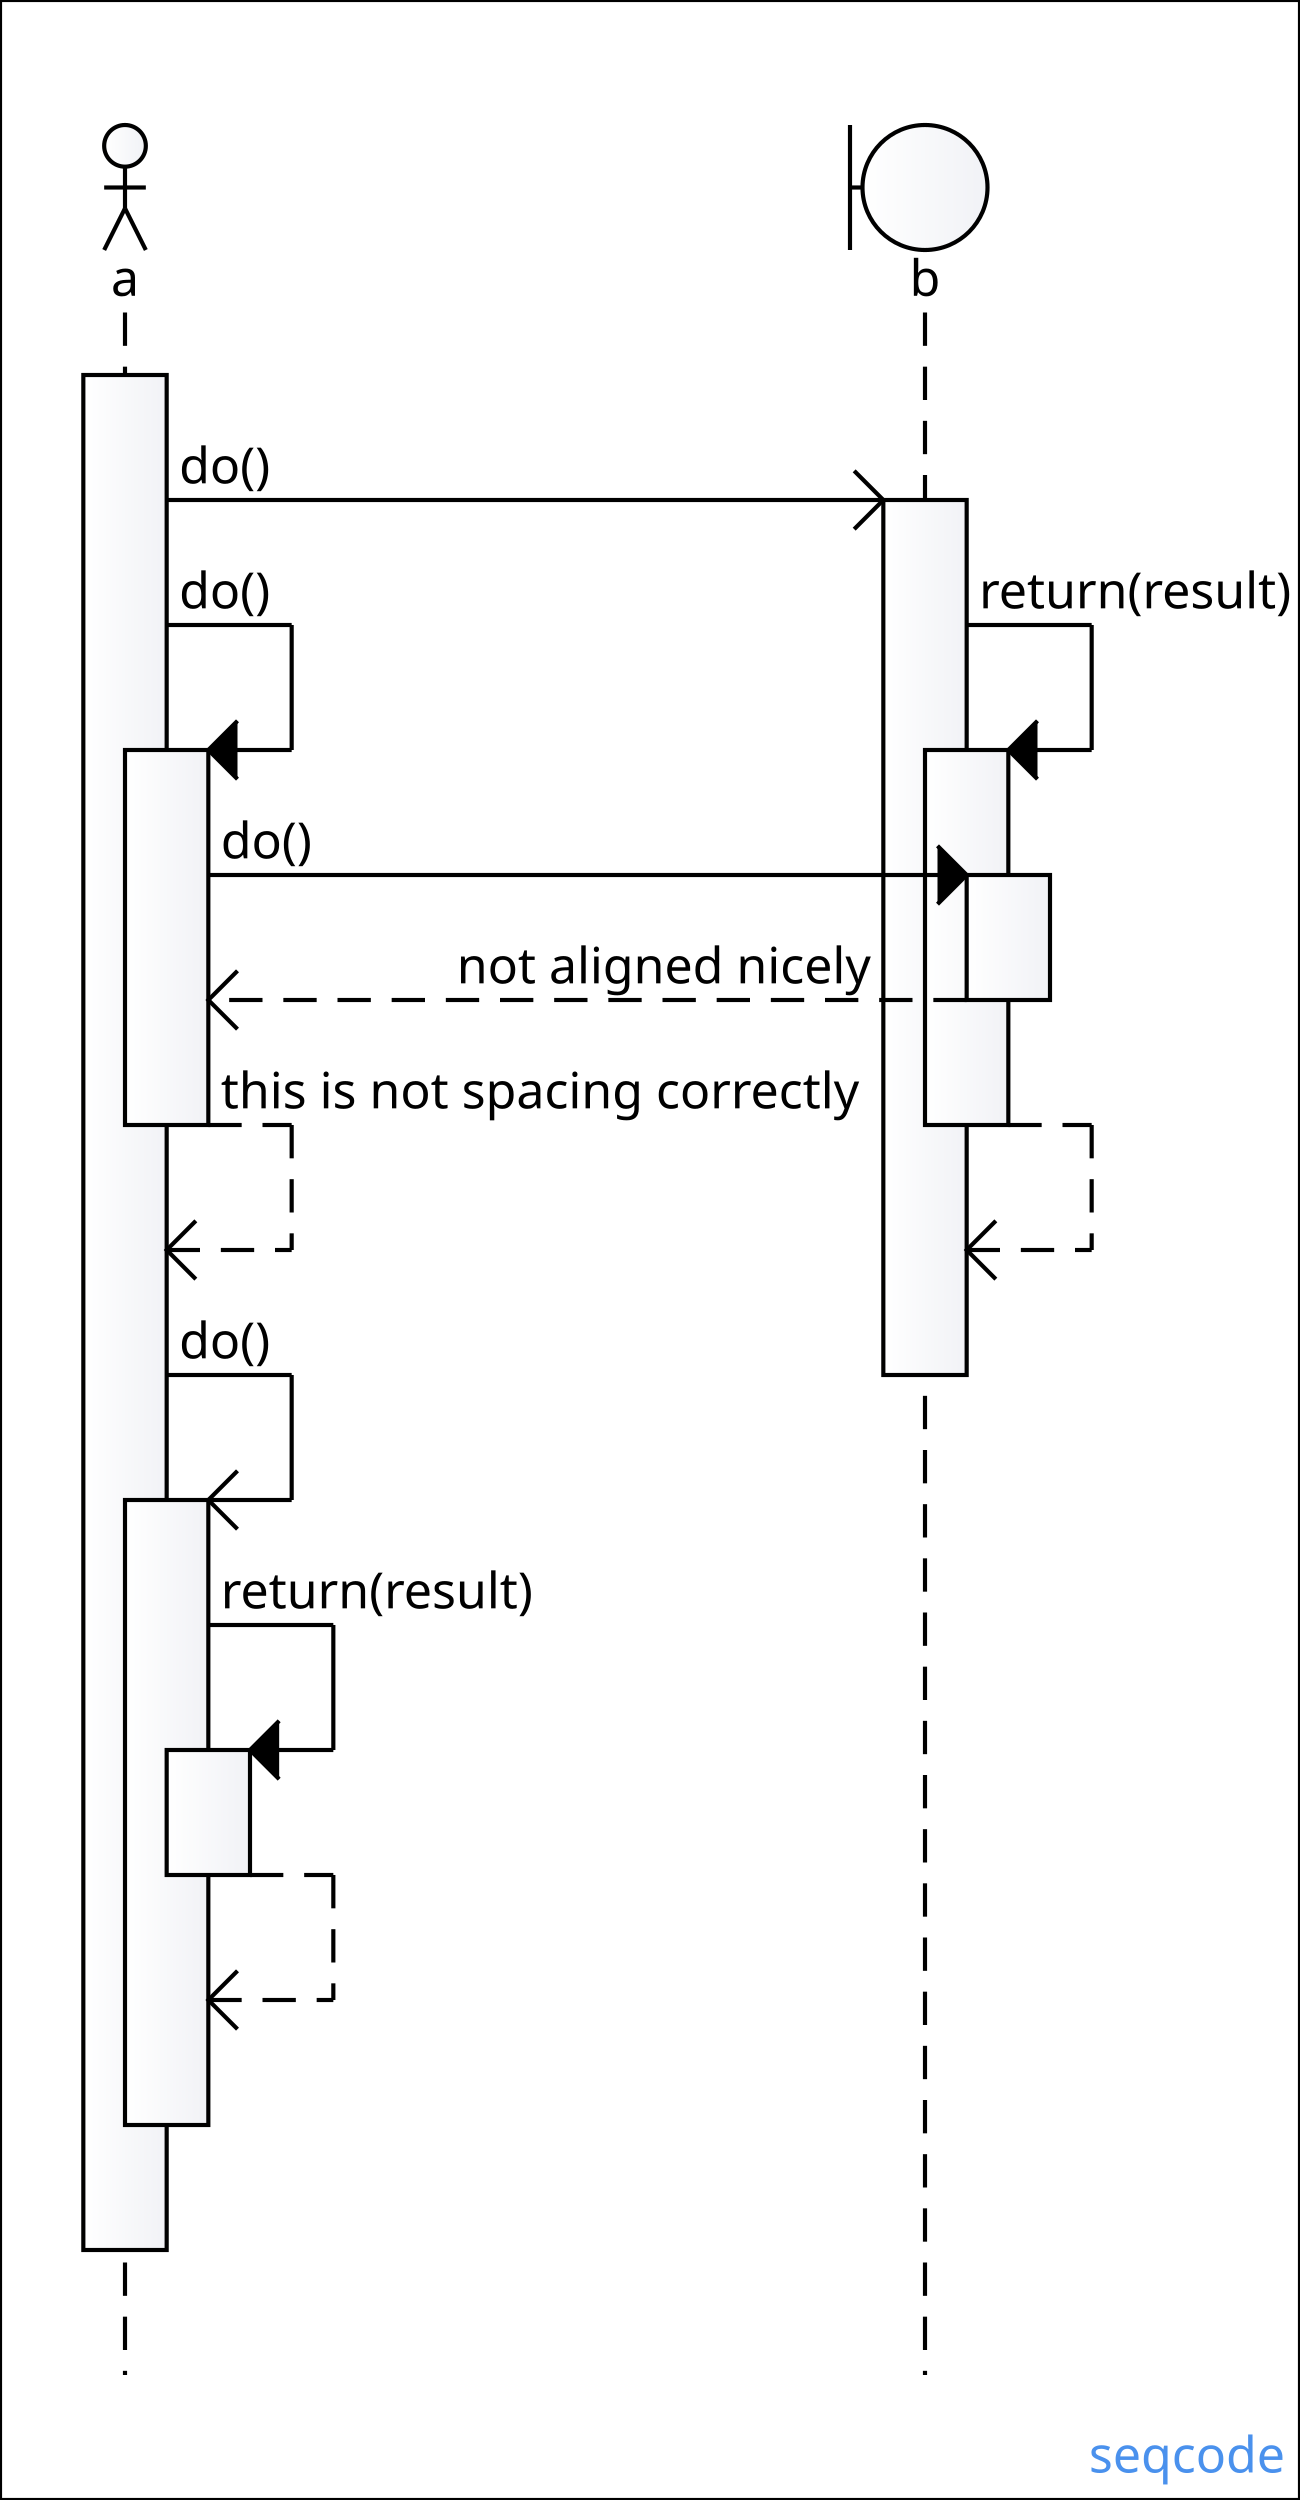
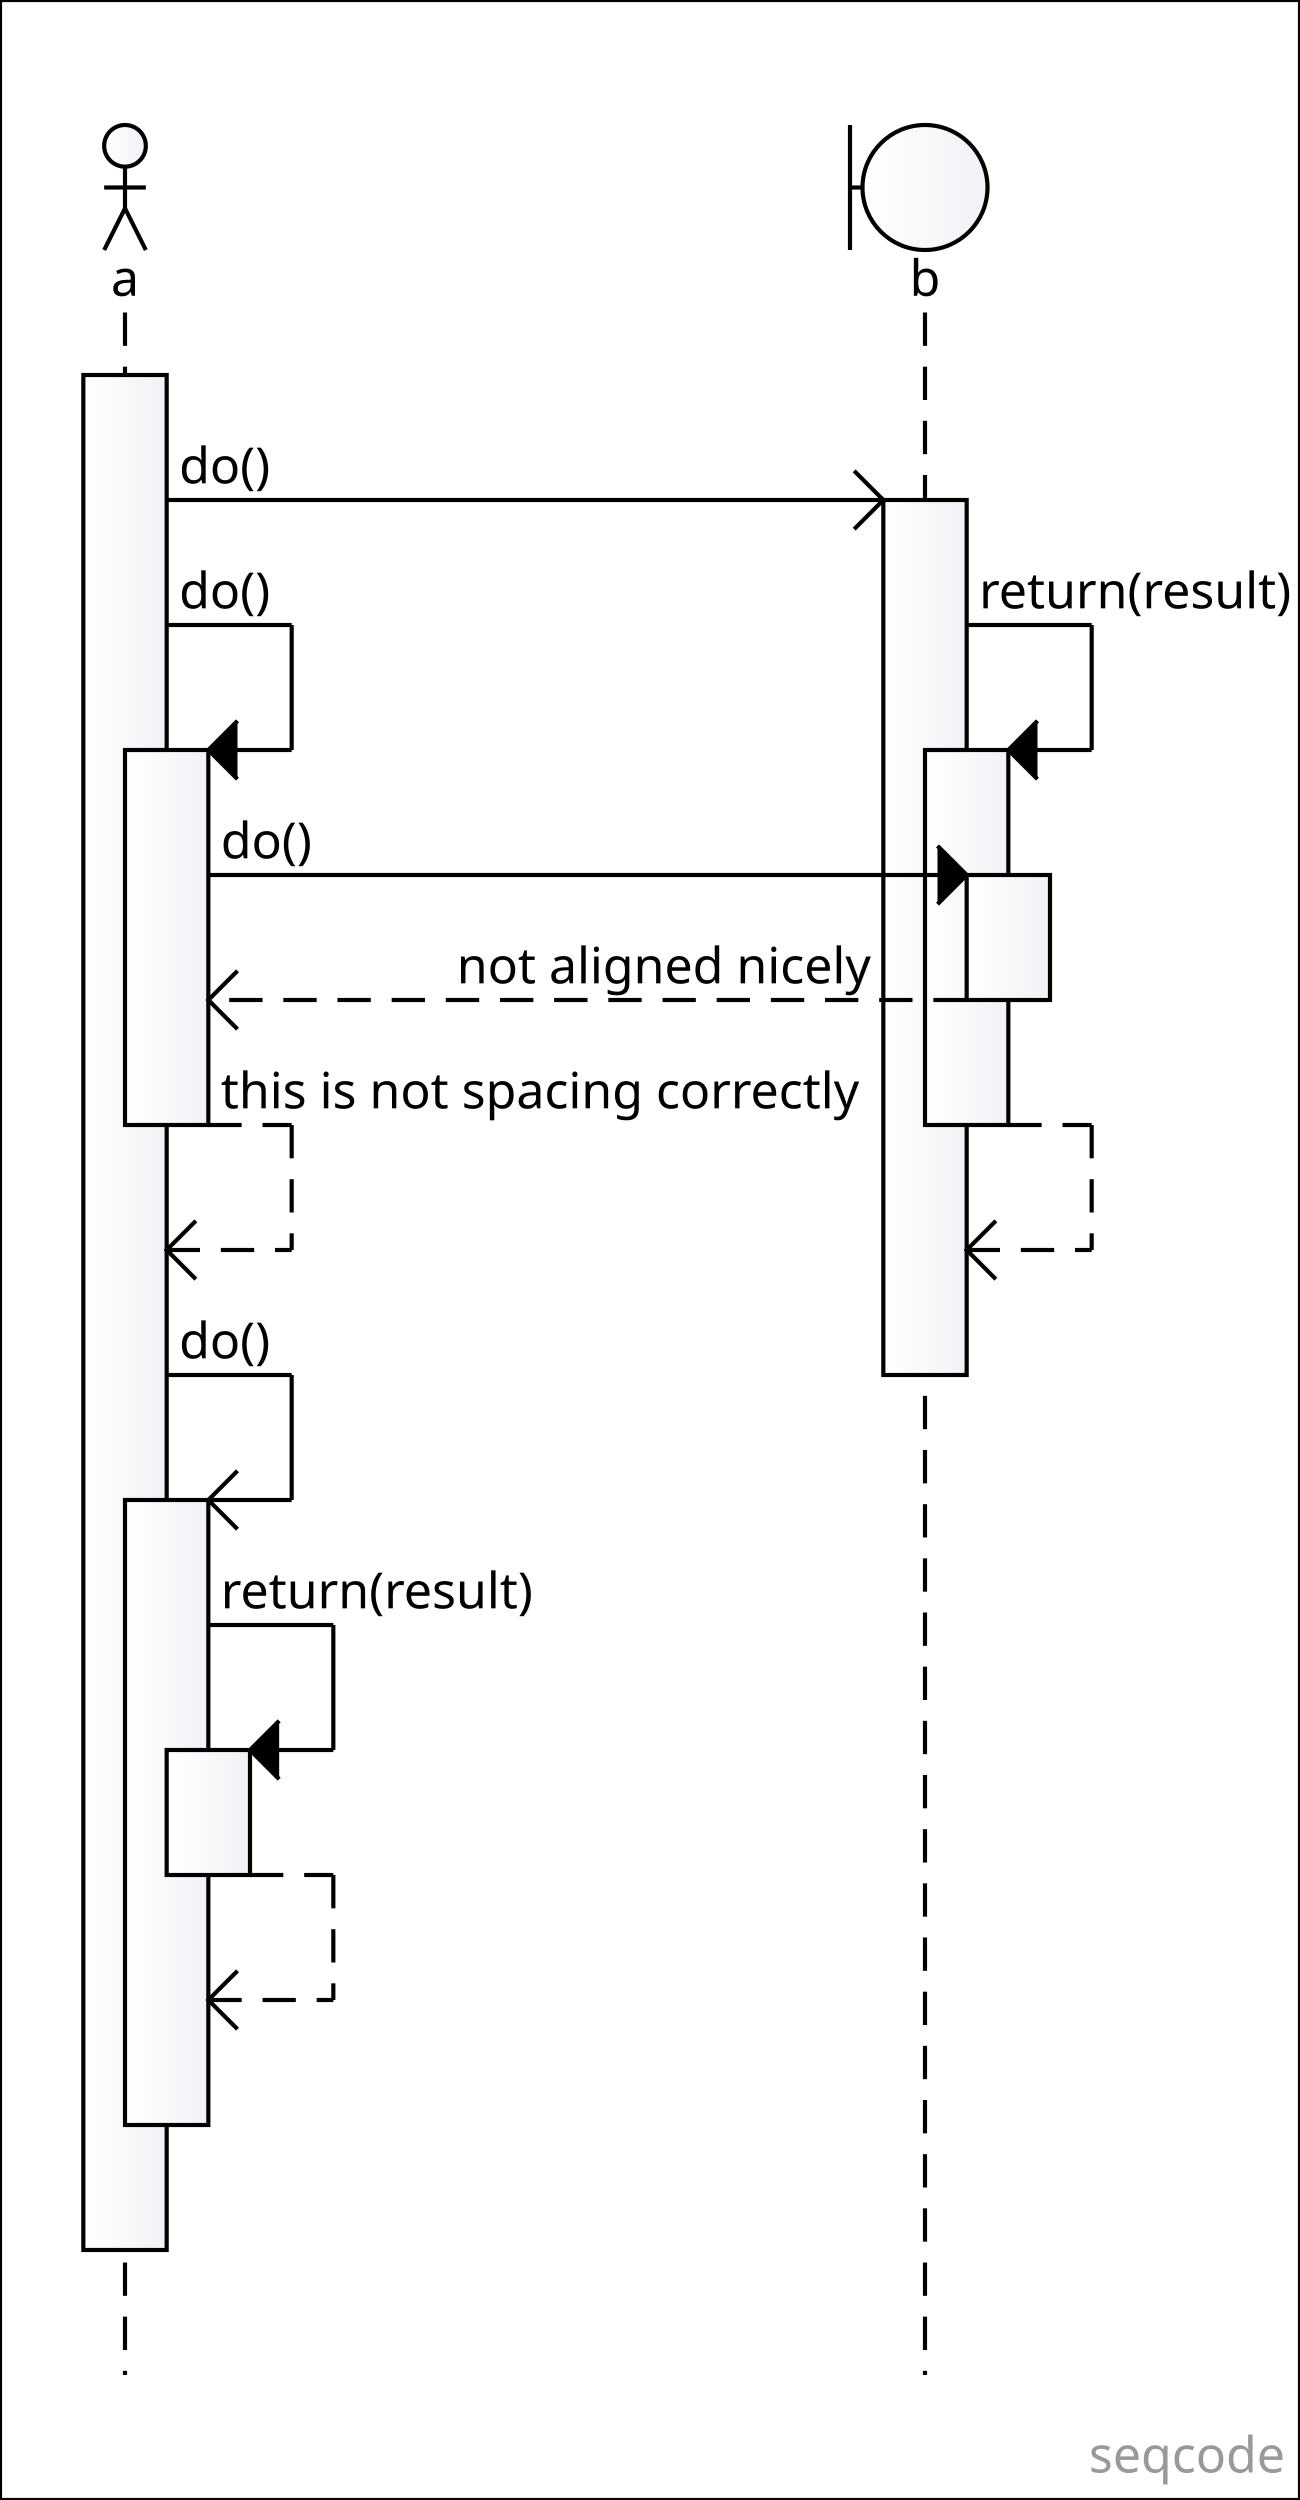
<svg xmlns="http://www.w3.org/2000/svg" version="1.1" width="312" height="600" viewBox="0 0 312 600">
  <defs>
    <linearGradient id="SvgjsLinearGradient1009">
      <stop stop-color="#ffffff" offset="0" />
      <stop stop-color="#f1f2f6" offset="1" />
    </linearGradient>
    <text id="seqcode">
a: actor
b: boundary

# send
b&gt;do() {
  # can't return when sending
  return(result)
}

# self call
a.do() {
  # call
  b.do() {
    return(not aligned nicely)
  }
  return(this is not spacing correctly)
}

# self send
a&gt;do() {
  return(result)
}
</text>
  </defs>
  <rect width="312" height="600" fill="white" stroke-width="1" stroke="black" />
  <a href="http://seqcode.app" target="_blank">
-     <text text-anchor="end" font-size="12" font-weight="100" font-family="sans-serif" fill="#4a91ed" x="308.4" y="593.4">seqcode </text>
+     <text text-anchor="end" font-size="12" font-weight="100" font-family="verdana" fill="#999999" x="308.4" y="593.4">seqcode </text>
  </a>
  <line x1="30" y1="75" x2="30" y2="570" stroke-dasharray="8 5" stroke-width="1" stroke="black" />
  <line x1="222" y1="75" x2="222" y2="570" stroke-dasharray="8 5" stroke-width="1" stroke="black" />
  <g>
    <rect width="20" height="450" x="20" y="90" fill="url(#SvgjsLinearGradient1009)" stroke-width="1" stroke="black" />
  </g>
  <g>
    <rect width="20" height="90" x="30" y="180" fill="url(#SvgjsLinearGradient1009)" stroke-width="1" stroke="black" />
  </g>
  <g>
    <rect width="20" height="150" x="30" y="360" fill="url(#SvgjsLinearGradient1009)" stroke-width="1" stroke="black" />
  </g>
  <g>
    <rect width="20" height="30" x="40" y="420" fill="url(#SvgjsLinearGradient1009)" stroke-width="1" stroke="black" />
  </g>
  <g>
    <rect width="20" height="210" x="212" y="120" fill="url(#SvgjsLinearGradient1009)" stroke-width="1" stroke="black" />
  </g>
  <g>
    <rect width="20" height="90" x="222" y="180" fill="url(#SvgjsLinearGradient1009)" stroke-width="1" stroke="black" />
  </g>
  <g>
    <rect width="20" height="30" x="232" y="210" fill="url(#SvgjsLinearGradient1009)" stroke-width="1" stroke="black" />
  </g>
  <line x1="40" y1="120" x2="212" y2="120" stroke-width="1" stroke="black" />
-   <text text-anchor="start" font-size="12" font-weight="100" font-family="sans-serif" fill="black" x="43" y="116">do()</text>
+   <text text-anchor="start" font-size="12" font-weight="100" font-family="verdana" fill="black" x="43" y="116">do()</text>
  <polyline points="205,113 212,120 205,127" fill="transparent" stroke-width="1" stroke="black" />
-   <text text-anchor="start" font-size="12" font-weight="100" font-family="sans-serif" fill="black" x="43" y="146">do()</text>
+   <text text-anchor="start" font-size="12" font-weight="100" font-family="verdana" fill="black" x="43" y="146">do()</text>
  <line x1="40" y1="150" x2="70" y2="150" stroke-width="1" stroke="black" />
  <line x1="70" y1="150" x2="70" y2="180" stroke-width="1" stroke="black" />
  <line x1="50" y1="180" x2="70" y2="180" stroke-width="1" stroke="black" />
  <polyline points="57,173 50,180 57,187" fill="black" stroke-width="1" stroke="black" />
  <line x1="50" y1="210" x2="232" y2="210" stroke-width="1" stroke="black" />
-   <text text-anchor="start" font-size="12" font-weight="100" font-family="sans-serif" fill="black" x="53" y="206">do()</text>
+   <text text-anchor="start" font-size="12" font-weight="100" font-family="verdana" fill="black" x="53" y="206">do()</text>
  <polyline points="225,203 232,210 225,217" fill="black" stroke-width="1" stroke="black" />
  <line x1="232" y1="240" x2="50" y2="240" stroke-dasharray="8 5" stroke-width="1" stroke="black" />
-   <text text-anchor="end" font-size="12" font-weight="100" font-family="sans-serif" fill="black" x="209" y="236">not aligned nicely</text>
+   <text text-anchor="end" font-size="12" font-weight="100" font-family="verdana" fill="black" x="209" y="236">not aligned nicely</text>
  <polyline points="57,233 50,240 57,247" fill="transparent" stroke-width="1" stroke="black" />
-   <text text-anchor="start" font-size="12" font-weight="100" font-family="sans-serif" fill="black" x="53" y="266">this is not spacing correctly</text>
+   <text text-anchor="start" font-size="12" font-weight="100" font-family="verdana" fill="black" x="53" y="266">this is not spacing correctly</text>
  <line x1="50" y1="270" x2="70" y2="270" stroke-dasharray="8 5" stroke-width="1" stroke="black" />
  <line x1="70" y1="270" x2="70" y2="300" stroke-dasharray="8 5" stroke-width="1" stroke="black" />
  <line x1="40" y1="300" x2="70" y2="300" stroke-dasharray="8 5" stroke-width="1" stroke="black" />
  <polyline points="47,293 40,300 47,307" fill="transparent" stroke-width="1" stroke="black" />
-   <text text-anchor="start" font-size="12" font-weight="100" font-family="sans-serif" fill="black" x="43" y="326">do()</text>
+   <text text-anchor="start" font-size="12" font-weight="100" font-family="verdana" fill="black" x="43" y="326">do()</text>
  <line x1="40" y1="330" x2="70" y2="330" stroke-width="1" stroke="black" />
  <line x1="70" y1="330" x2="70" y2="360" stroke-width="1" stroke="black" />
  <line x1="50" y1="360" x2="70" y2="360" stroke-width="1" stroke="black" />
  <polyline points="57,353 50,360 57,367" fill="transparent" stroke-width="1" stroke="black" />
-   <text text-anchor="start" font-size="12" font-weight="100" font-family="sans-serif" fill="black" x="53" y="386">return(result)</text>
+   <text text-anchor="start" font-size="12" font-weight="100" font-family="verdana" fill="black" x="53" y="386">return(result)</text>
  <line x1="50" y1="390" x2="80" y2="390" stroke-width="1" stroke="black" />
  <line x1="80" y1="390" x2="80" y2="420" stroke-width="1" stroke="black" />
  <line x1="60" y1="420" x2="80" y2="420" stroke-width="1" stroke="black" />
  <polyline points="67,413 60,420 67,427" fill="black" stroke-width="1" stroke="black" />
-   <text text-anchor="start" font-size="12" font-weight="100" font-family="sans-serif" fill="black" x="63" y="446" />
+   <text text-anchor="start" font-size="12" font-weight="100" font-family="verdana" fill="black" x="63" y="446" />
  <line x1="60" y1="450" x2="80" y2="450" stroke-dasharray="8 5" stroke-width="1" stroke="black" />
  <line x1="80" y1="450" x2="80" y2="480" stroke-dasharray="8 5" stroke-width="1" stroke="black" />
  <line x1="50" y1="480" x2="80" y2="480" stroke-dasharray="8 5" stroke-width="1" stroke="black" />
  <polyline points="57,473 50,480 57,487" fill="transparent" stroke-width="1" stroke="black" />
-   <text text-anchor="start" font-size="12" font-weight="100" font-family="sans-serif" fill="black" x="235" y="146">return(result)</text>
+   <text text-anchor="start" font-size="12" font-weight="100" font-family="verdana" fill="black" x="235" y="146">return(result)</text>
  <line x1="232" y1="150" x2="262" y2="150" stroke-width="1" stroke="black" />
  <line x1="262" y1="150" x2="262" y2="180" stroke-width="1" stroke="black" />
  <line x1="242" y1="180" x2="262" y2="180" stroke-width="1" stroke="black" />
  <polyline points="249,173 242,180 249,187" fill="black" stroke-width="1" stroke="black" />
-   <text text-anchor="start" font-size="12" font-weight="100" font-family="sans-serif" fill="black" x="245" y="266" />
+   <text text-anchor="start" font-size="12" font-weight="100" font-family="verdana" fill="black" x="245" y="266" />
  <line x1="242" y1="270" x2="262" y2="270" stroke-dasharray="8 5" stroke-width="1" stroke="black" />
  <line x1="262" y1="270" x2="262" y2="300" stroke-dasharray="8 5" stroke-width="1" stroke="black" />
  <line x1="232" y1="300" x2="262" y2="300" stroke-dasharray="8 5" stroke-width="1" stroke="black" />
  <polyline points="239,293 232,300 239,307" fill="transparent" stroke-width="1" stroke="black" />
  <g transform="matrix(1,0,0,1,30,45)">
    <circle r="5" cx="0" cy="-10" fill="url(#SvgjsLinearGradient1009)" stroke-width="1" stroke="black" />
    <line x1="-5" y1="0" x2="5" y2="0" stroke-width="1" stroke="black" />
    <line x1="0" y1="-5" x2="0" y2="5" stroke-width="1" stroke="black" />
    <line x1="-5" y1="15" x2="0" y2="5" stroke-width="1" stroke="black" />
    <line x1="0" y1="5" x2="5" y2="15" stroke-width="1" stroke="black" />
  </g>
-   <text text-anchor="middle" font-size="12" font-weight="100" font-family="sans-serif" fill="black" x="30" y="71">a</text>
+   <text text-anchor="middle" font-size="12" font-weight="100" font-family="verdana" fill="black" x="30" y="71">a</text>
  <g transform="matrix(1,0,0,1,222,45)">
    <circle r="15" cx="0" cy="0" fill="url(#SvgjsLinearGradient1009)" stroke-width="1" stroke="black" />
    <line x1="-18" y1="-15" x2="-18" y2="15" stroke-width="1" stroke="black" />
    <line x1="-18" y1="0" x2="-15" y2="0" stroke-width="1" stroke="black" />
  </g>
-   <text text-anchor="middle" font-size="12" font-weight="100" font-family="sans-serif" fill="black" x="222" y="71">b</text>
+   <text text-anchor="middle" font-size="12" font-weight="100" font-family="verdana" fill="black" x="222" y="71">b</text>
</svg>
